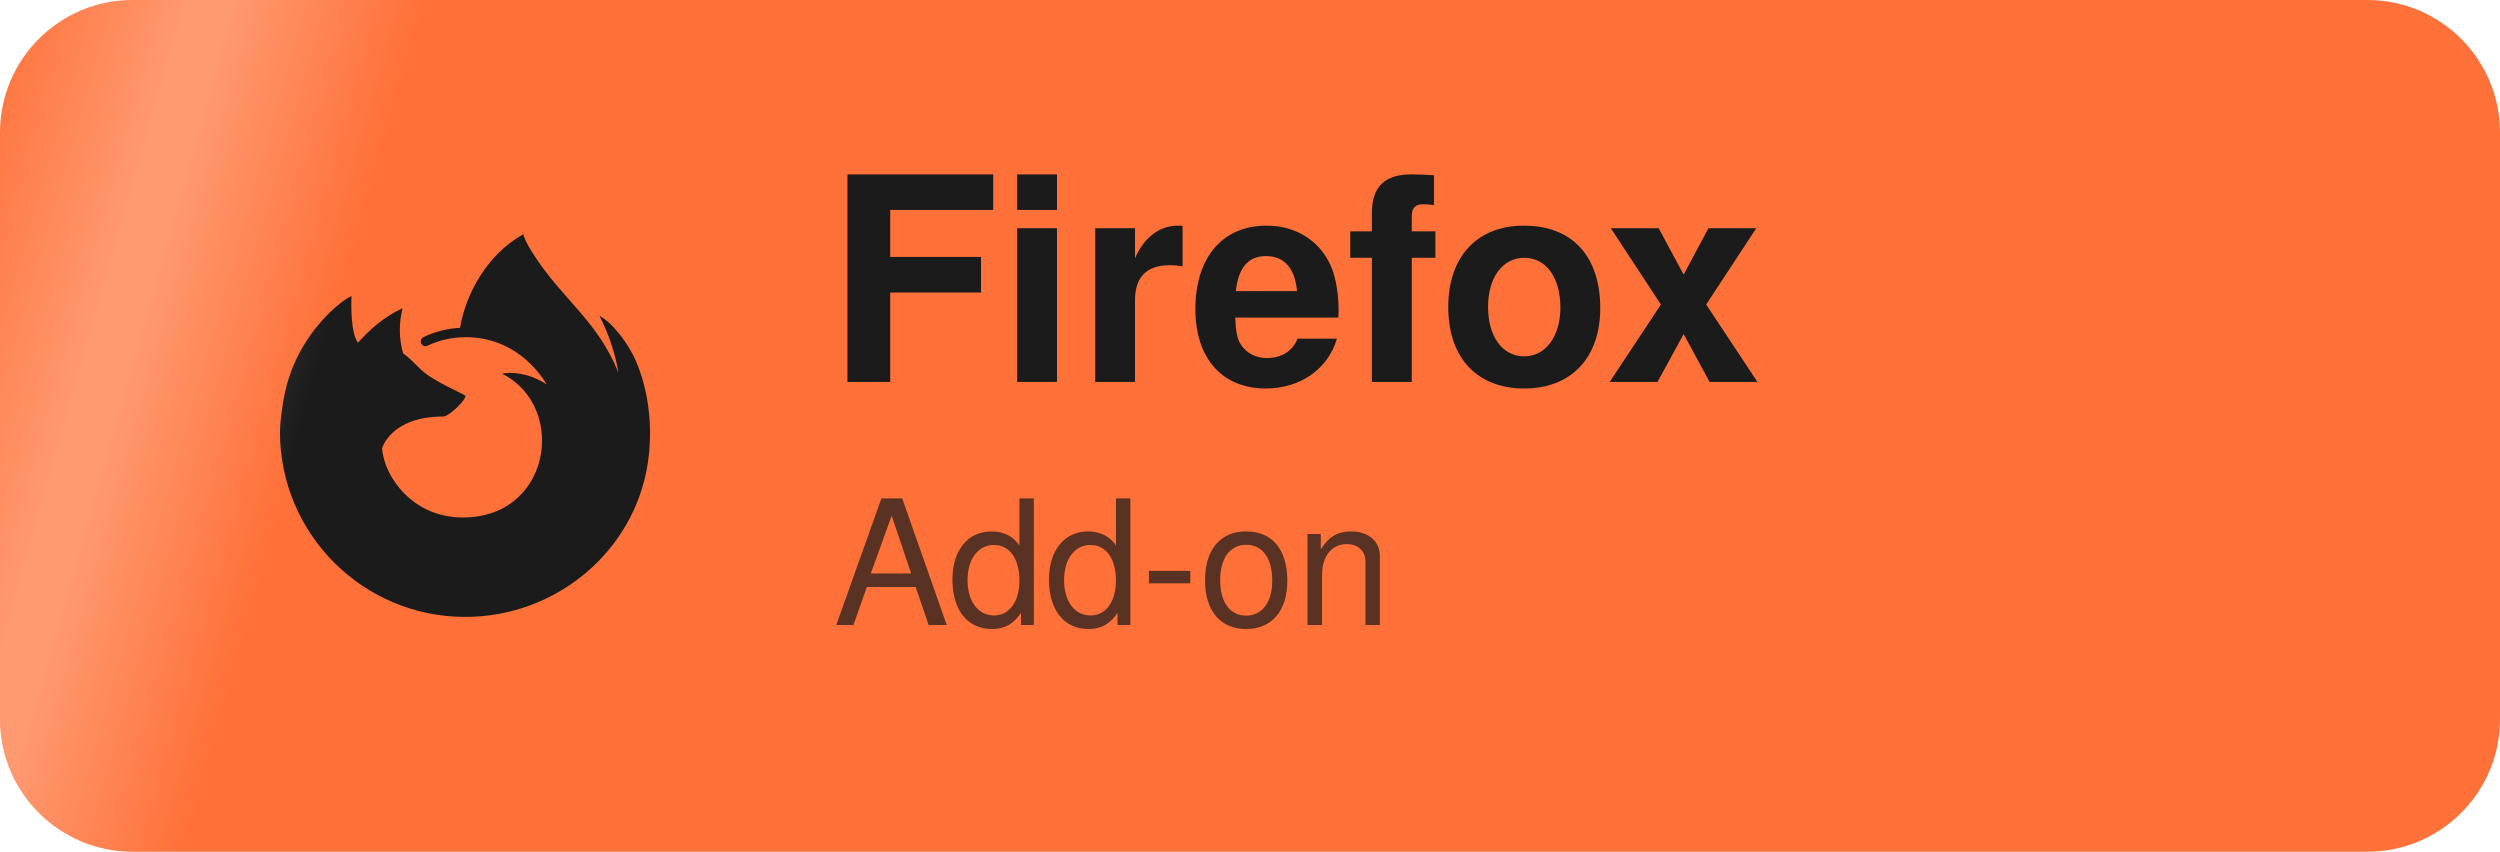
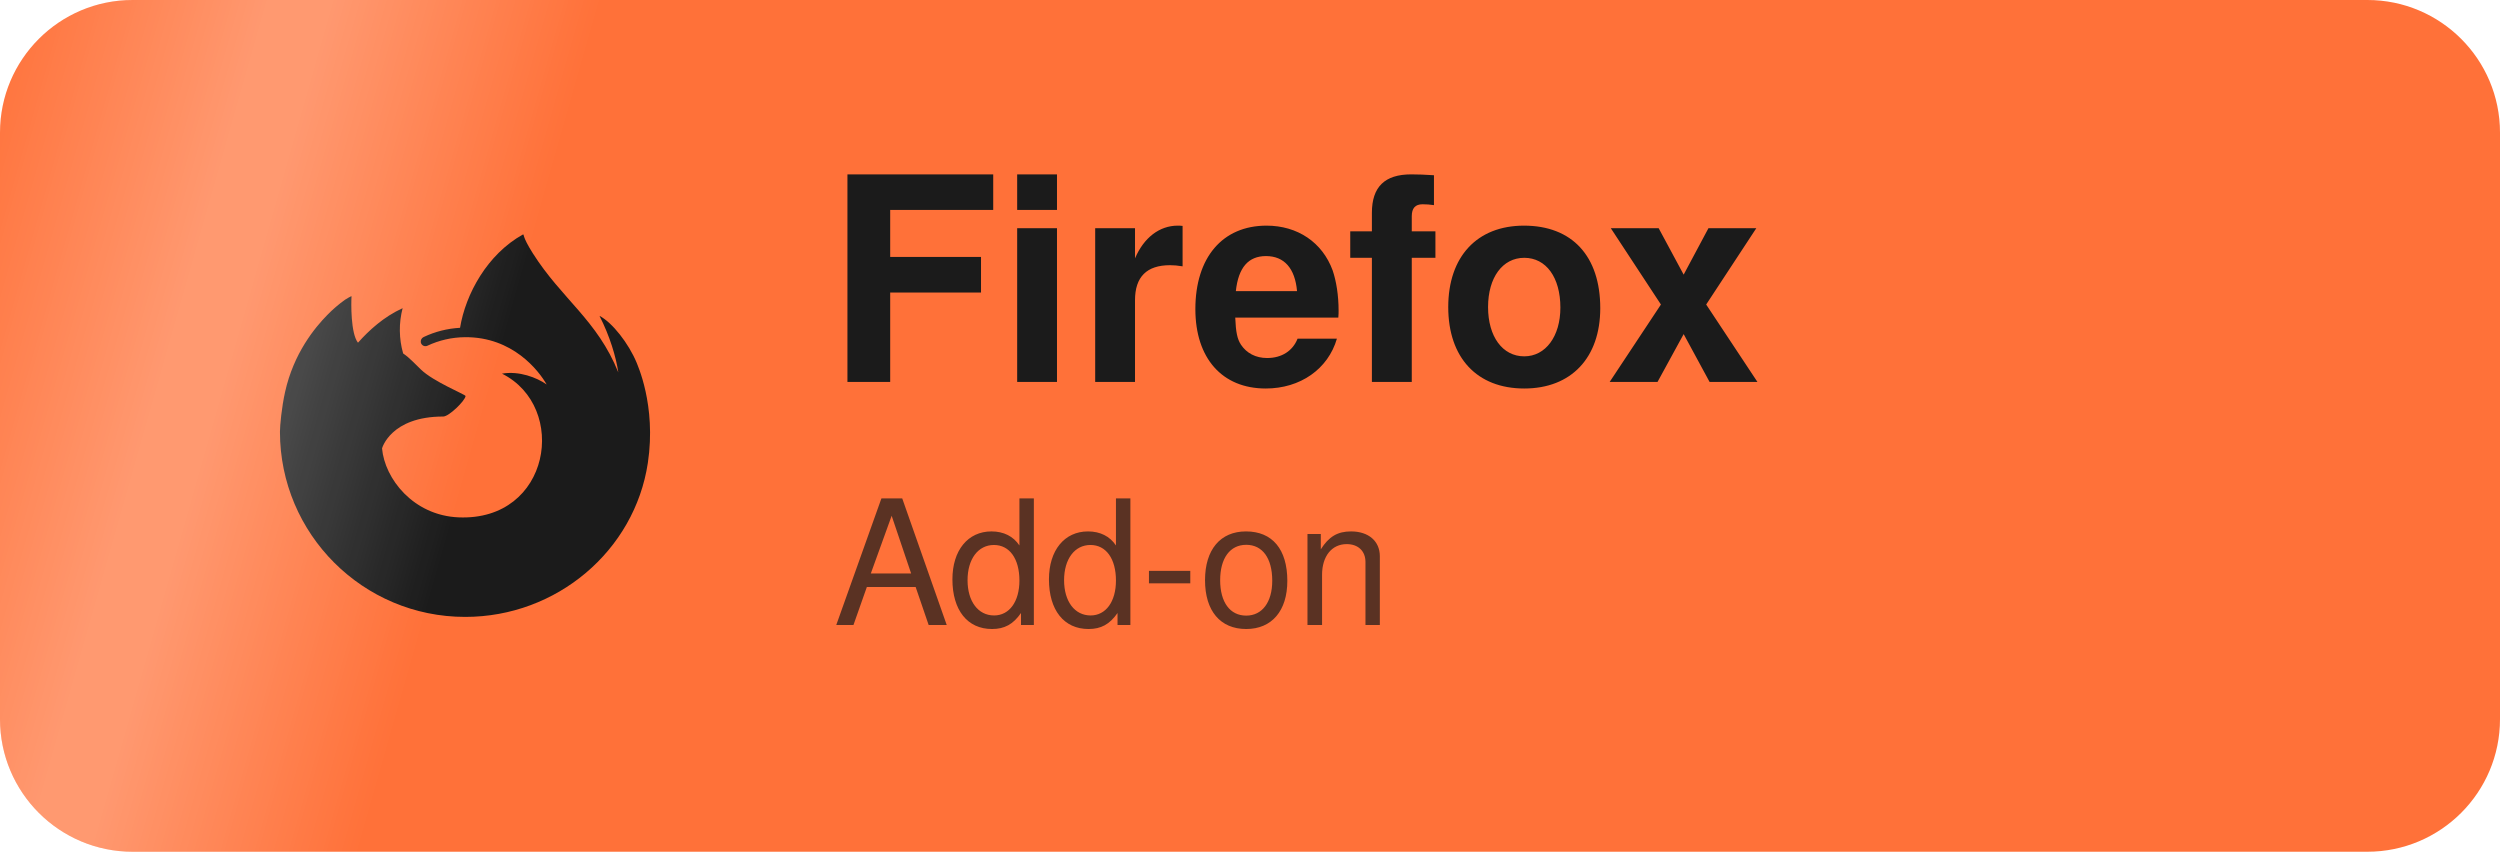
<svg xmlns="http://www.w3.org/2000/svg" viewBox="0 0 720 245.3" width="720" height="245.3" role="img" aria-label="Install the Firefox add-on">
  <defs>
    <clipPath id="edge">
      <path d="M38.2,0 H681.8 A38.2,38.2 0 0 1 720,38.2 V207.1 A38.2,38.2 0 0 1 681.8,245.3 H38.2 A38.2,38.2 0 0 1 0,207.1 V38.2 A38.2,38.2 0 0 1 38.2,0 Z" />
    </clipPath>
    <linearGradient id="sheen" x1="0" y1="0" x2="1" y2="0">
      <stop offset="0" stop-color="#fff" stop-opacity="0" />
      <stop offset="0.45" stop-color="#fff" stop-opacity="0.28" />
      <stop offset="0.55" stop-color="#fff" stop-opacity="0.28" />
      <stop offset="1" stop-color="#fff" stop-opacity="0" />
    </linearGradient>
  </defs>
  <style>
    @keyframes pass {
-       0%       { transform: translateX(-226.6px); }
-       11.03%   { transform: translateX(946.6px); }
-       100%     { transform: translateX(946.6px); }
+       0%       { transform: translateX(-278.2px); }
+       10.55%   { transform: translateX(998.2px); }
+       100%     { transform: translateX(998.2px); }
    }
-     .band { animation: pass 11.526s linear 7.493s infinite backwards; }
+     .band { animation: pass 9.206s linear 5.405s infinite backwards; }
    @media (prefers-reduced-motion: reduce) {
      .band { animation: none; opacity: 0; }
    }
  </style>
  <path d="M38.2,0 H681.8 A38.2,38.2 0 0 1 720,38.2 V207.1 A38.2,38.2 0 0 1 681.8,245.3 H38.2 A38.2,38.2 0 0 1 0,207.1 V38.2 A38.2,38.2 0 0 1 38.2,0 Z" fill="#ff7139" />
  <g transform="translate(78.0 66.65) scale(0.21875)" fill="#1b1b1b">
    <path d="M130.22 127.548C130.38 127.558 130.3 127.558 130.22 127.548V127.548ZM481.64 172.898C471.03 147.398 449.56 119.898 432.7 111.168C446.42 138.058 454.37 165.048 457.4 185.168C457.405 185.306 457.422 185.443 457.45 185.578C429.87 116.828 383.098 89.109 344.9 28.748C329.908 5.058 333.976 3.518 331.82 4.088L331.7 4.158C284.99 30.111 256.365 82.529 249.12 126.898C232.503 127.771 216.219 131.895 201.19 139.035C199.838 139.649 198.736 140.706 198.066 142.031C197.396 143.356 197.199 144.87 197.506 146.323C197.7 147.162 198.068 147.951 198.586 148.639C199.103 149.327 199.76 149.899 200.512 150.318C201.264 150.737 202.096 150.993 202.954 151.071C203.811 151.148 204.676 151.045 205.491 150.768L206.011 150.558C221.511 143.255 238.408 139.393 255.541 139.238C318.369 138.669 352.698 183.262 363.161 201.528C350.161 192.378 326.811 183.338 304.341 187.248C392.081 231.108 368.541 381.784 246.951 376.448C187.487 373.838 149.881 325.467 146.421 285.648C146.421 285.648 157.671 243.698 227.041 243.698C234.541 243.698 255.971 222.778 256.371 216.698C256.281 214.698 213.836 197.822 197.281 181.518C188.434 172.805 184.229 168.611 180.511 165.458C178.499 163.75 176.392 162.158 174.201 160.688C168.638 141.231 168.399 120.638 173.51 101.058C148.45 112.468 128.96 130.508 114.8 146.428H114.68C105.01 134.178 105.68 93.778 106.25 85.348C106.13 84.818 99.022 89.016 98.1 89.658C89.534 95.71 81.553 102.55 74.26 110.088C57.969 126.688 30.128 160.242 18.76 211.318C14.224 231.701 12 255.739 12 263.618C12 398.318 121.21 507.508 255.92 507.508C376.56 507.508 478.939 420.281 496.35 304.888C507.922 228.192 481.64 173.82 481.64 172.898Z" />
  </g>
  <text x="238" y="110" font-family="-apple-system, BlinkMacSystemFont, 'Segoe UI', Helvetica, Arial, sans-serif" font-size="82" font-weight="700" fill="#1b1b1b">Firefox</text>
  <text x="240" y="180" font-family="-apple-system, BlinkMacSystemFont, 'Segoe UI', Helvetica, Arial, sans-serif" font-size="50" font-weight="400" fill="#1b1b1b" fill-opacity="0.72">Add-on</text>
  <g clip-path="url(#edge)">
    <g class="band">
-       <rect x="0" y="-60" width="121.8" height="365.3" fill="url(#sheen)" transform="skewX(-16)" />
+       <rect x="0" y="-60" width="173.4" height="365.3" fill="url(#sheen)" transform="skewX(-16)" />
    </g>
  </g>
</svg>
